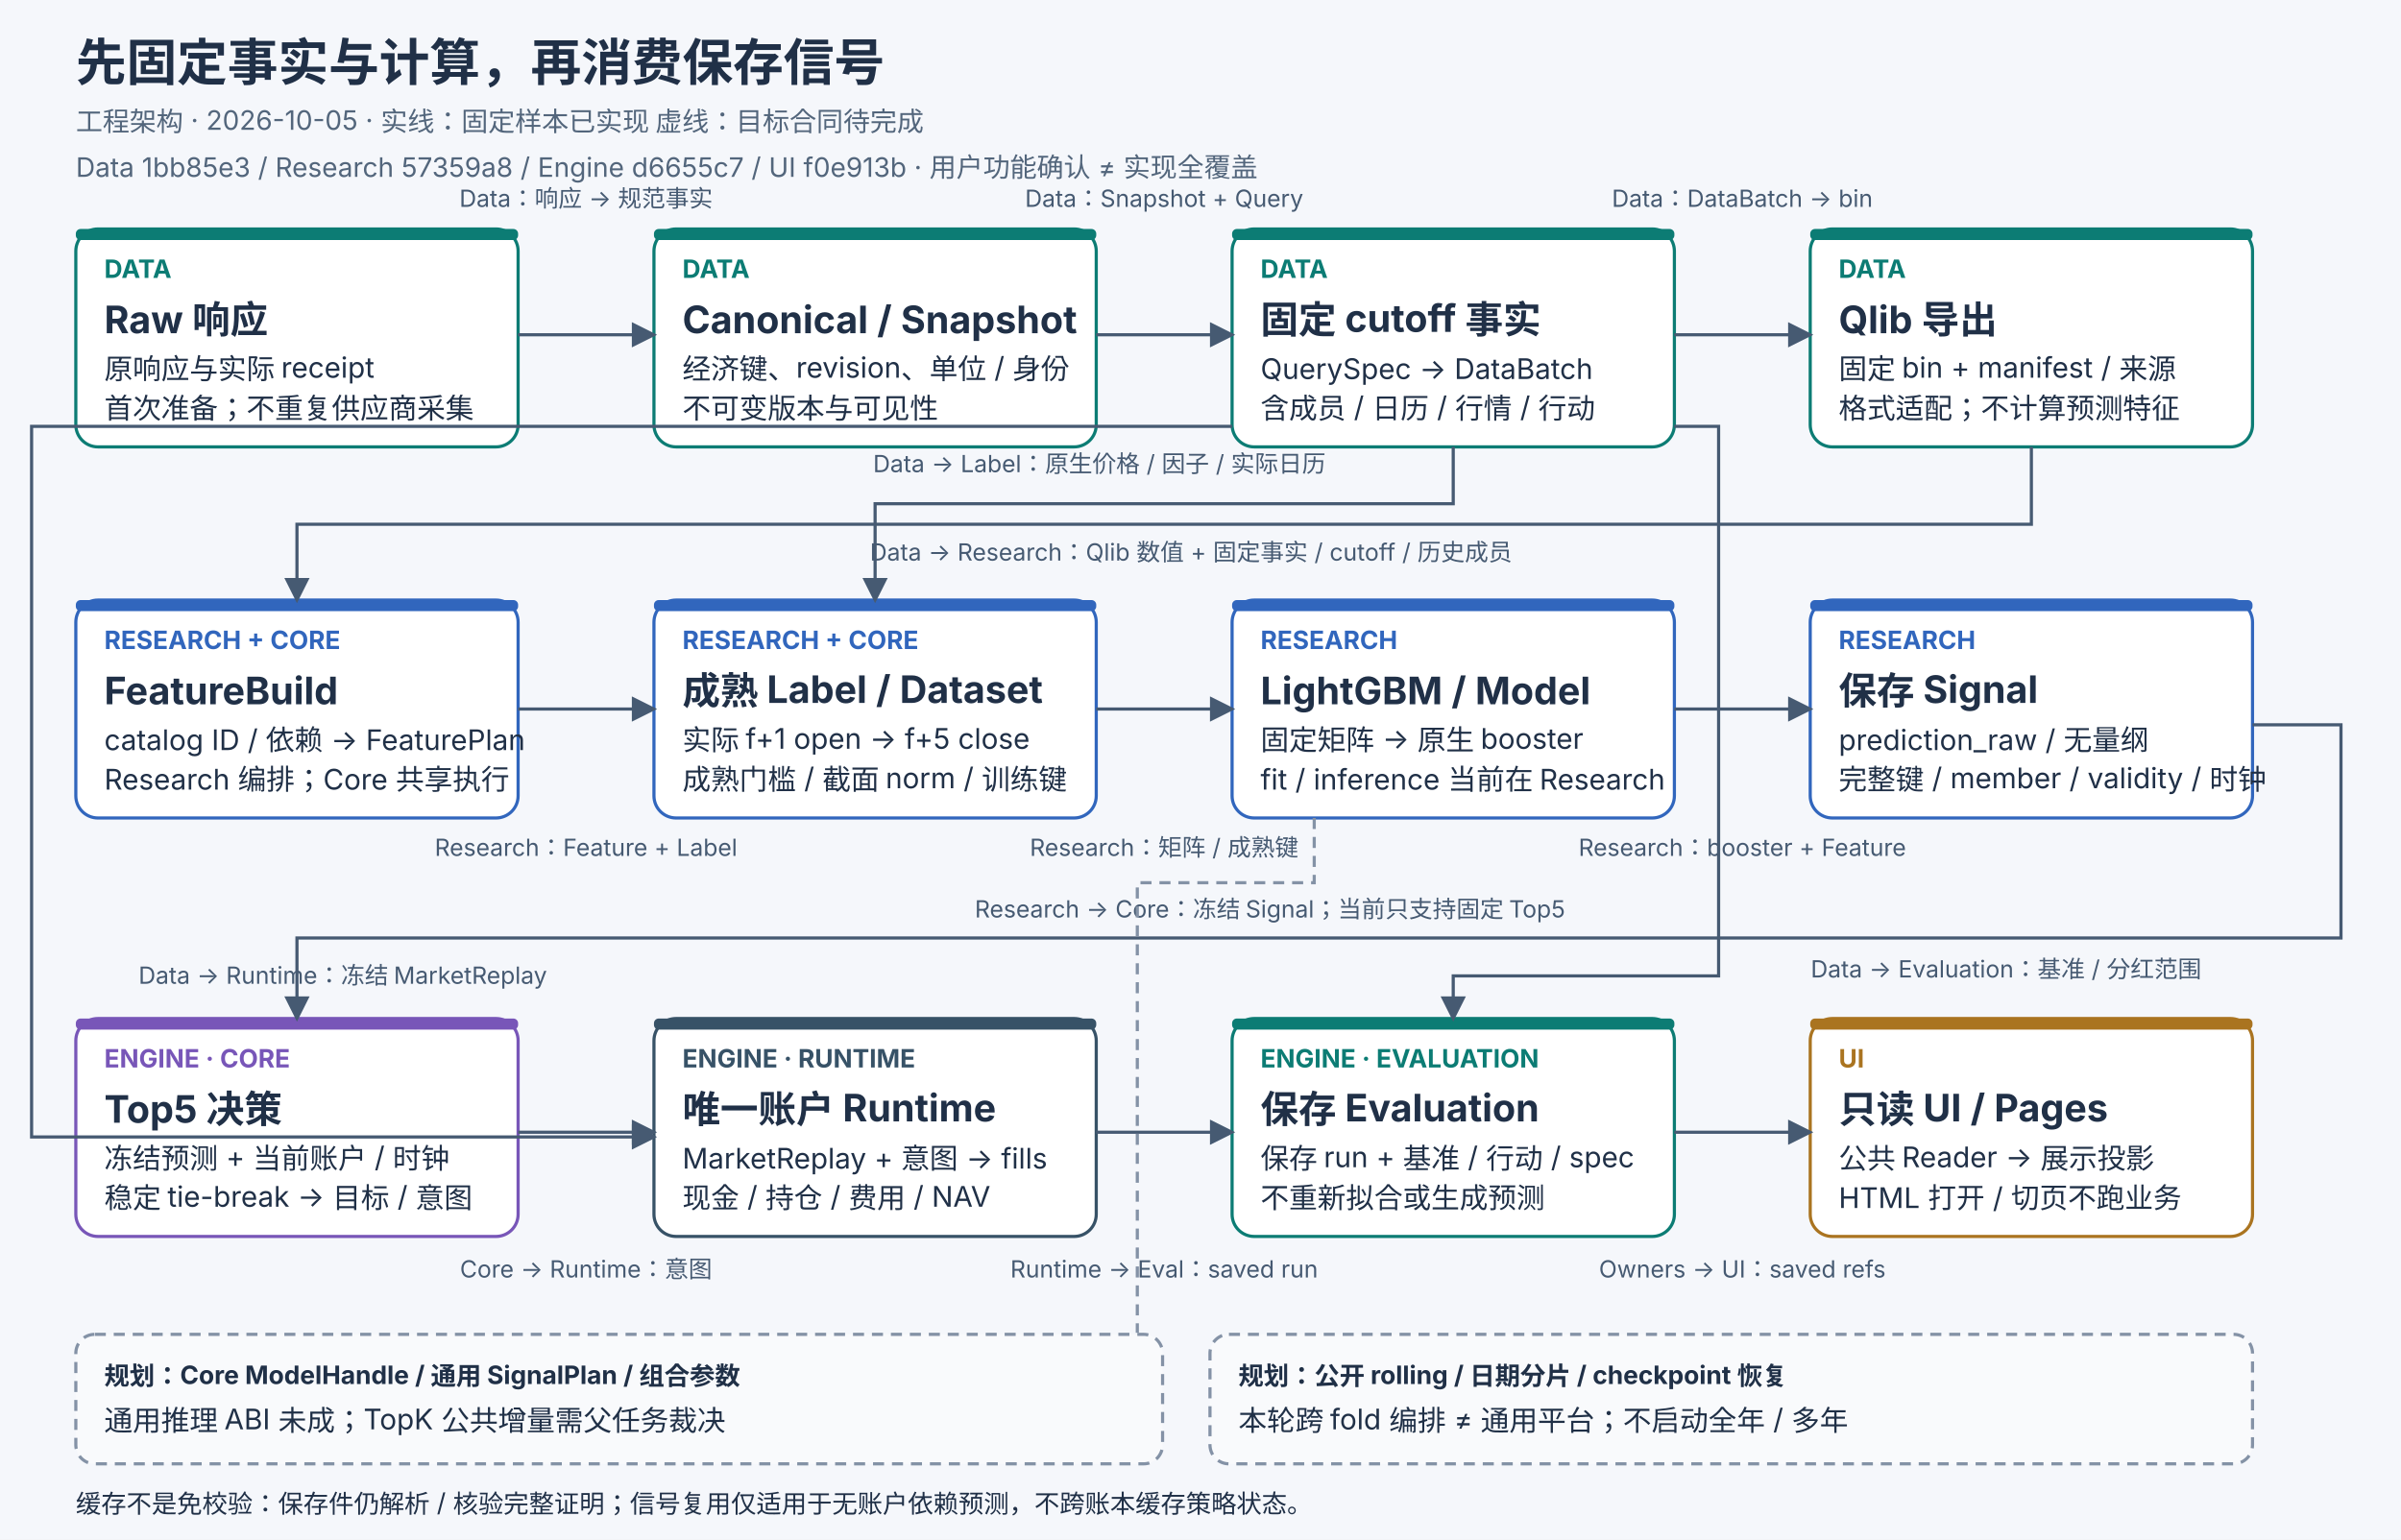
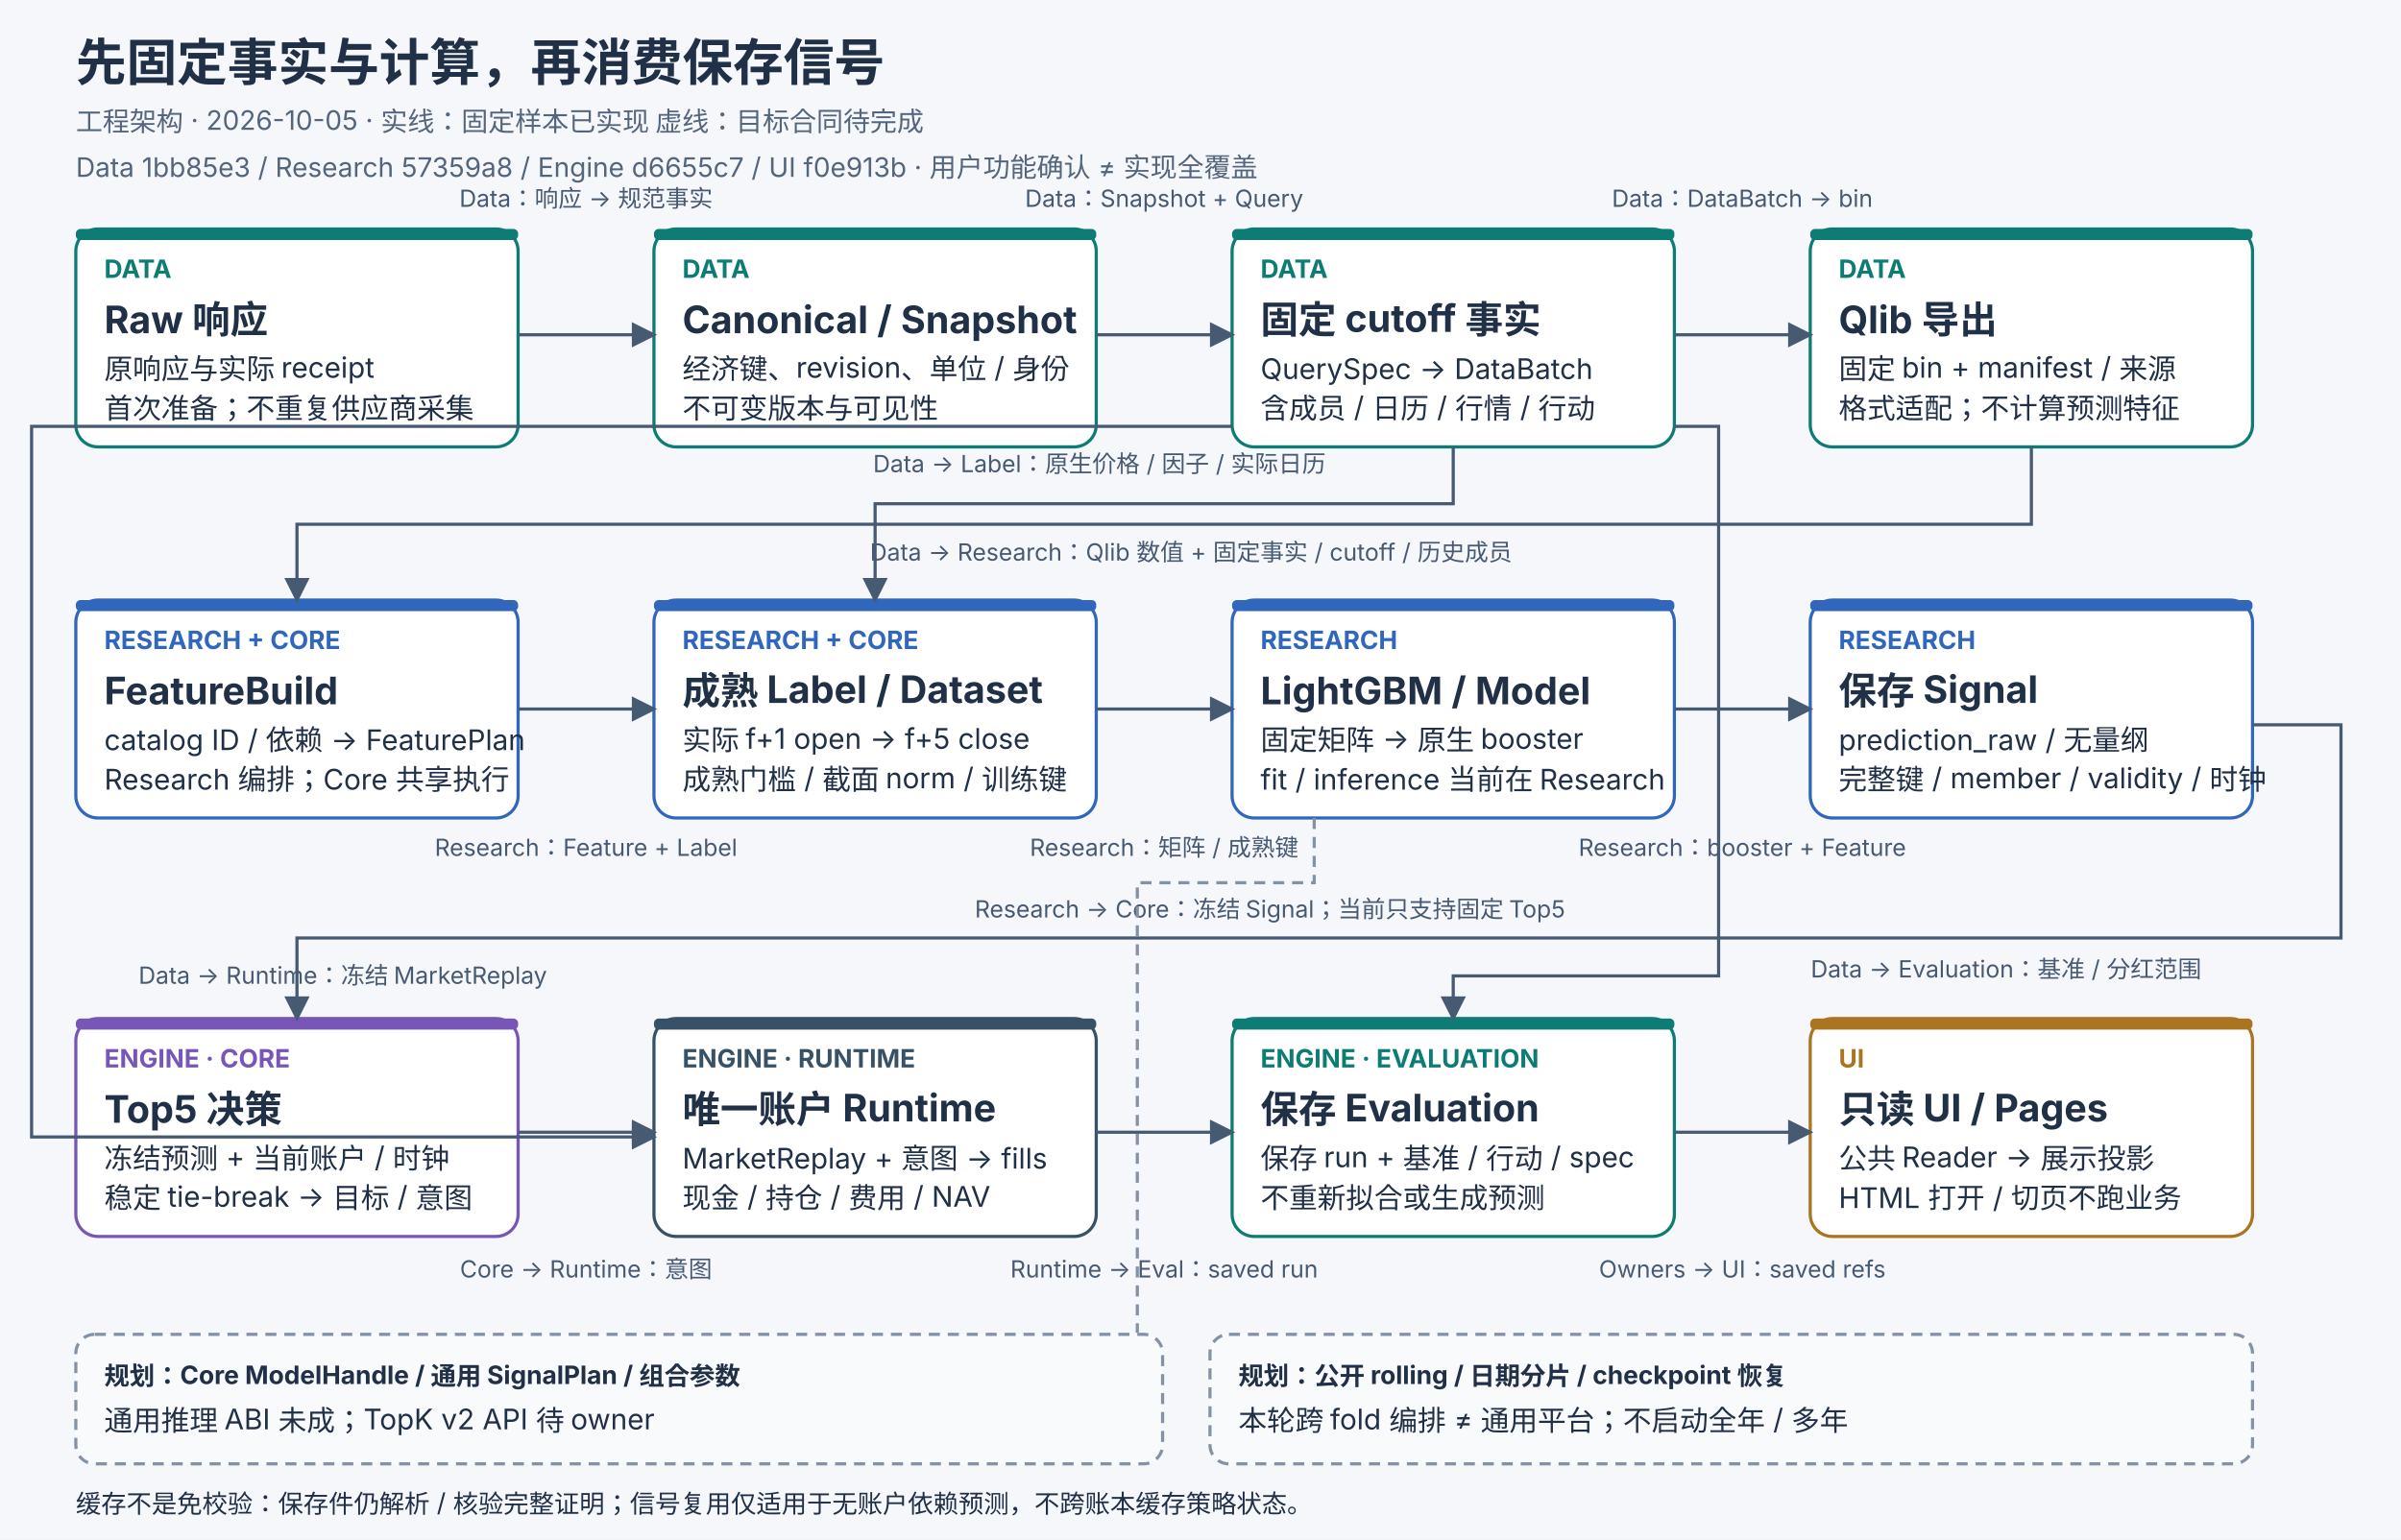
<svg xmlns="http://www.w3.org/2000/svg" width="1520" height="975" viewBox="0 0 1520 975" role="img" aria-labelledby="title desc">
  <defs>
    <marker id="arrow" markerWidth="8" markerHeight="8" refX="7" refY="4" orient="auto">
      <path d="M0,0 L8,4 L0,8 Z" fill="#465a72" />
    </marker>
  </defs>
  <style>text{font-family:-apple-system,BlinkMacSystemFont,'PingFang SC','Microsoft YaHei',sans-serif;fill:#203047}.title{font-size:32px;font-weight:700}.sub{font-size:17px;fill:#53667c}.owner{font-size:16px;font-weight:650}.name{font-size:24px;font-weight:650}.line{font-size:18px}.edge{font-size:15px;fill:#465a72}.rail{fill:none;stroke:#465a72;stroke-width:2;marker-end:url(#arrow)}.plan{fill:#f9fafc;stroke:#8492a6;stroke-width:2;stroke-dasharray:7 5}.small{font-size:16px}</style>
  <rect width="1520" height="975" fill="#f5f7fb" />
  <text x="48" y="51" class="title">先固定事实与计算，再消费保存信号</text>
  <text x="48" y="83" class="sub">工程架构 · 2026-10-05 · 实线：固定样本已实现   虚线：目标合同待完成</text>
  <text x="48" y="112" class="sub">Data 1bb85e3 / Research 57359a8 / Engine d6655c7 / UI f0e913b · 用户功能确认 ≠ 实现全覆盖</text>
  <rect x="48" y="145" width="280" height="138" rx="14" fill="white" stroke="#0c7c74" stroke-width="2" />
  <rect x="48" y="145" width="280" height="7" rx="3" fill="#0c7c74" />
  <text x="66" y="176" class="owner" style="fill:#0c7c74">DATA</text>
  <text x="66" y="211" class="name">Raw 响应</text>
  <text x="66" y="240" class="line">原响应与实际 receipt</text>
  <text x="66" y="265" class="line">首次准备；不重复供应商采集</text>
  <rect x="414" y="145" width="280" height="138" rx="14" fill="white" stroke="#0c7c74" stroke-width="2" />
  <rect x="414" y="145" width="280" height="7" rx="3" fill="#0c7c74" />
  <text x="432" y="176" class="owner" style="fill:#0c7c74">DATA</text>
  <text x="432" y="211" class="name">Canonical / Snapshot</text>
  <text x="432" y="240" class="line">经济键、revision、单位 / 身份</text>
  <text x="432" y="265" class="line">不可变版本与可见性</text>
  <rect x="780" y="145" width="280" height="138" rx="14" fill="white" stroke="#0c7c74" stroke-width="2" />
  <rect x="780" y="145" width="280" height="7" rx="3" fill="#0c7c74" />
  <text x="798" y="176" class="owner" style="fill:#0c7c74">DATA</text>
  <text x="798" y="211" class="name">固定 cutoff 事实</text>
  <text x="798" y="240" class="line">QuerySpec → DataBatch</text>
  <text x="798" y="265" class="line">含成员 / 日历 / 行情 / 行动</text>
  <rect x="1146" y="145" width="280" height="138" rx="14" fill="white" stroke="#0c7c74" stroke-width="2" />
  <rect x="1146" y="145" width="280" height="7" rx="3" fill="#0c7c74" />
  <text x="1164" y="176" class="owner" style="fill:#0c7c74">DATA</text>
  <text x="1164" y="211" class="name">Qlib 导出</text>
  <text x="1164" y="240" class="line">固定 bin + manifest / 来源</text>
  <text x="1164" y="265" class="line">格式适配；不计算预测特征</text>
  <path class="rail" d="M328 212 H414" />
  <text x="371" y="131" text-anchor="middle" class="edge">Data：响应 → 规范事实</text>
  <path class="rail" d="M694 212 H780" />
  <text x="737" y="131" text-anchor="middle" class="edge">Data：Snapshot + Query</text>
  <path class="rail" d="M1060 212 H1146" />
  <text x="1103" y="131" text-anchor="middle" class="edge">Data：DataBatch → bin</text>
  <rect x="48" y="380" width="280" height="138" rx="14" fill="white" stroke="#3166bd" stroke-width="2" />
  <rect x="48" y="380" width="280" height="7" rx="3" fill="#3166bd" />
  <text x="66" y="411" class="owner" style="fill:#3166bd">RESEARCH + CORE</text>
  <text x="66" y="446" class="name">FeatureBuild</text>
  <text x="66" y="475" class="line">catalog ID / 依赖 → FeaturePlan</text>
  <text x="66" y="500" class="line">Research 编排；Core 共享执行</text>
  <rect x="414" y="380" width="280" height="138" rx="14" fill="white" stroke="#3166bd" stroke-width="2" />
  <rect x="414" y="380" width="280" height="7" rx="3" fill="#3166bd" />
  <text x="432" y="411" class="owner" style="fill:#3166bd">RESEARCH + CORE</text>
  <text x="432" y="446" class="name">成熟 Label / Dataset</text>
  <text x="432" y="475" class="line">实际 f+1 open → f+5 close</text>
  <text x="432" y="500" class="line">成熟门槛 / 截面 norm / 训练键</text>
  <rect x="780" y="380" width="280" height="138" rx="14" fill="white" stroke="#3166bd" stroke-width="2" />
  <rect x="780" y="380" width="280" height="7" rx="3" fill="#3166bd" />
  <text x="798" y="411" class="owner" style="fill:#3166bd">RESEARCH</text>
  <text x="798" y="446" class="name">LightGBM / Model</text>
  <text x="798" y="475" class="line">固定矩阵 → 原生 booster</text>
  <text x="798" y="500" class="line">fit / inference 当前在 Research</text>
  <rect x="1146" y="380" width="280" height="138" rx="14" fill="white" stroke="#3166bd" stroke-width="2" />
  <rect x="1146" y="380" width="280" height="7" rx="3" fill="#3166bd" />
  <text x="1164" y="411" class="owner" style="fill:#3166bd">RESEARCH</text>
  <text x="1164" y="446" class="name">保存 Signal</text>
  <text x="1164" y="475" class="line">prediction_raw / 无量纲</text>
  <text x="1164" y="500" class="line">完整键 / member / validity / 时钟</text>
  <path class="rail" d="M1286 283 V332 H188 V380" />
  <text x="754" y="355" text-anchor="middle" class="edge">Data → Research：Qlib 数值 + 固定事实 / cutoff / 历史成员</text>
  <path class="rail" d="M920 283 V319 H554 V380" />
  <text x="696" y="299" text-anchor="middle" class="edge">Data → Label：原生价格 / 因子 / 实际日历</text>
  <path class="rail" d="M328 449 H414" />
  <text x="371" y="542" text-anchor="middle" class="edge">Research：Feature + Label</text>
  <path class="rail" d="M694 449 H780" />
  <text x="737" y="542" text-anchor="middle" class="edge">Research：矩阵 / 成熟键</text>
  <path class="rail" d="M1060 449 H1146" />
  <text x="1103" y="542" text-anchor="middle" class="edge">Research：booster + Feature</text>
  <rect x="48" y="645" width="280" height="138" rx="14" fill="white" stroke="#7856b8" stroke-width="2" />
  <rect x="48" y="645" width="280" height="7" rx="3" fill="#7856b8" />
  <text x="66" y="676" class="owner" style="fill:#7856b8">ENGINE · CORE</text>
  <text x="66" y="711" class="name">Top5 决策</text>
  <text x="66" y="740" class="line">冻结预测 + 当前账户 / 时钟</text>
  <text x="66" y="765" class="line">稳定 tie-break → 目标 / 意图</text>
  <rect x="414" y="645" width="280" height="138" rx="14" fill="white" stroke="#375267" stroke-width="2" />
  <rect x="414" y="645" width="280" height="7" rx="3" fill="#375267" />
  <text x="432" y="676" class="owner" style="fill:#375267">ENGINE · RUNTIME</text>
  <text x="432" y="711" class="name">唯一账户 Runtime</text>
  <text x="432" y="740" class="line">MarketReplay + 意图 → fills</text>
  <text x="432" y="765" class="line">现金 / 持仓 / 费用 / NAV</text>
  <rect x="780" y="645" width="280" height="138" rx="14" fill="white" stroke="#0c7c74" stroke-width="2" />
  <rect x="780" y="645" width="280" height="7" rx="3" fill="#0c7c74" />
  <text x="798" y="676" class="owner" style="fill:#0c7c74">ENGINE · EVALUATION</text>
  <text x="798" y="711" class="name">保存 Evaluation</text>
  <text x="798" y="740" class="line">保存 run + 基准 / 行动 / spec</text>
  <text x="798" y="765" class="line">不重新拟合或生成预测</text>
  <rect x="1146" y="645" width="280" height="138" rx="14" fill="white" stroke="#aa7420" stroke-width="2" />
  <rect x="1146" y="645" width="280" height="7" rx="3" fill="#aa7420" />
  <text x="1164" y="676" class="owner" style="fill:#aa7420">UI</text>
  <text x="1164" y="711" class="name">只读 UI / Pages</text>
  <text x="1164" y="740" class="line">公共 Reader → 展示投影</text>
  <text x="1164" y="765" class="line">HTML 打开 / 切页不跑业务</text>
  <path class="rail" d="M1426 459 H1482 V594 H188 V645" />
  <text x="804" y="581" text-anchor="middle" class="edge">Research → Core：冻结 Signal；当前只支持固定 Top5</text>
  <path class="rail" d="M780 270 H20 V720 H414" />
  <text x="217" y="623" text-anchor="middle" class="edge">Data → Runtime：冻结 MarketReplay</text>
  <path class="rail" d="M1060 270 H1088 V618 H920 V645" />
  <text x="1270" y="619" text-anchor="middle" class="edge">Data → Evaluation：基准 / 分红范围</text>
  <path class="rail" d="M328 717 H414" />
  <text x="371" y="809" text-anchor="middle" class="edge">Core → Runtime：意图</text>
  <path class="rail" d="M694 717 H780" />
  <text x="737" y="809" text-anchor="middle" class="edge">Runtime → Eval：saved run</text>
  <path class="rail" d="M1060 717 H1146" />
  <text x="1103" y="809" text-anchor="middle" class="edge">Owners → UI：saved refs</text>
  <rect class="plan" x="48" y="845" width="688" height="82" rx="12" />
  <text x="66" y="877" class="owner">规划：Core ModelHandle / 通用 SignalPlan / 组合参数</text>
-   <text x="66" y="906" class="line">通用推理 ABI 未成；TopK 公共增量需父任务裁决</text>
+   <text x="66" y="906" class="line">通用推理 ABI 未成；TopK v2 API 待 owner</text>
  <rect class="plan" x="766" y="845" width="660" height="82" rx="12" />
  <text x="784" y="877" class="owner">规划：公开 rolling / 日期分片 / checkpoint 恢复</text>
  <text x="784" y="906" class="line">本轮跨 fold 编排 ≠ 通用平台；不启动全年 / 多年</text>
  <path d="M832 518 V559 H720 V844" fill="none" stroke="#8492a6" stroke-width="2" stroke-dasharray="7 5" />
  <text x="48" y="958" class="small">缓存不是免校验：保存件仍解析 / 核验完整证明；信号复用仅适用于无账户依赖预测，不跨账本缓存策略状态。</text>
</svg>
